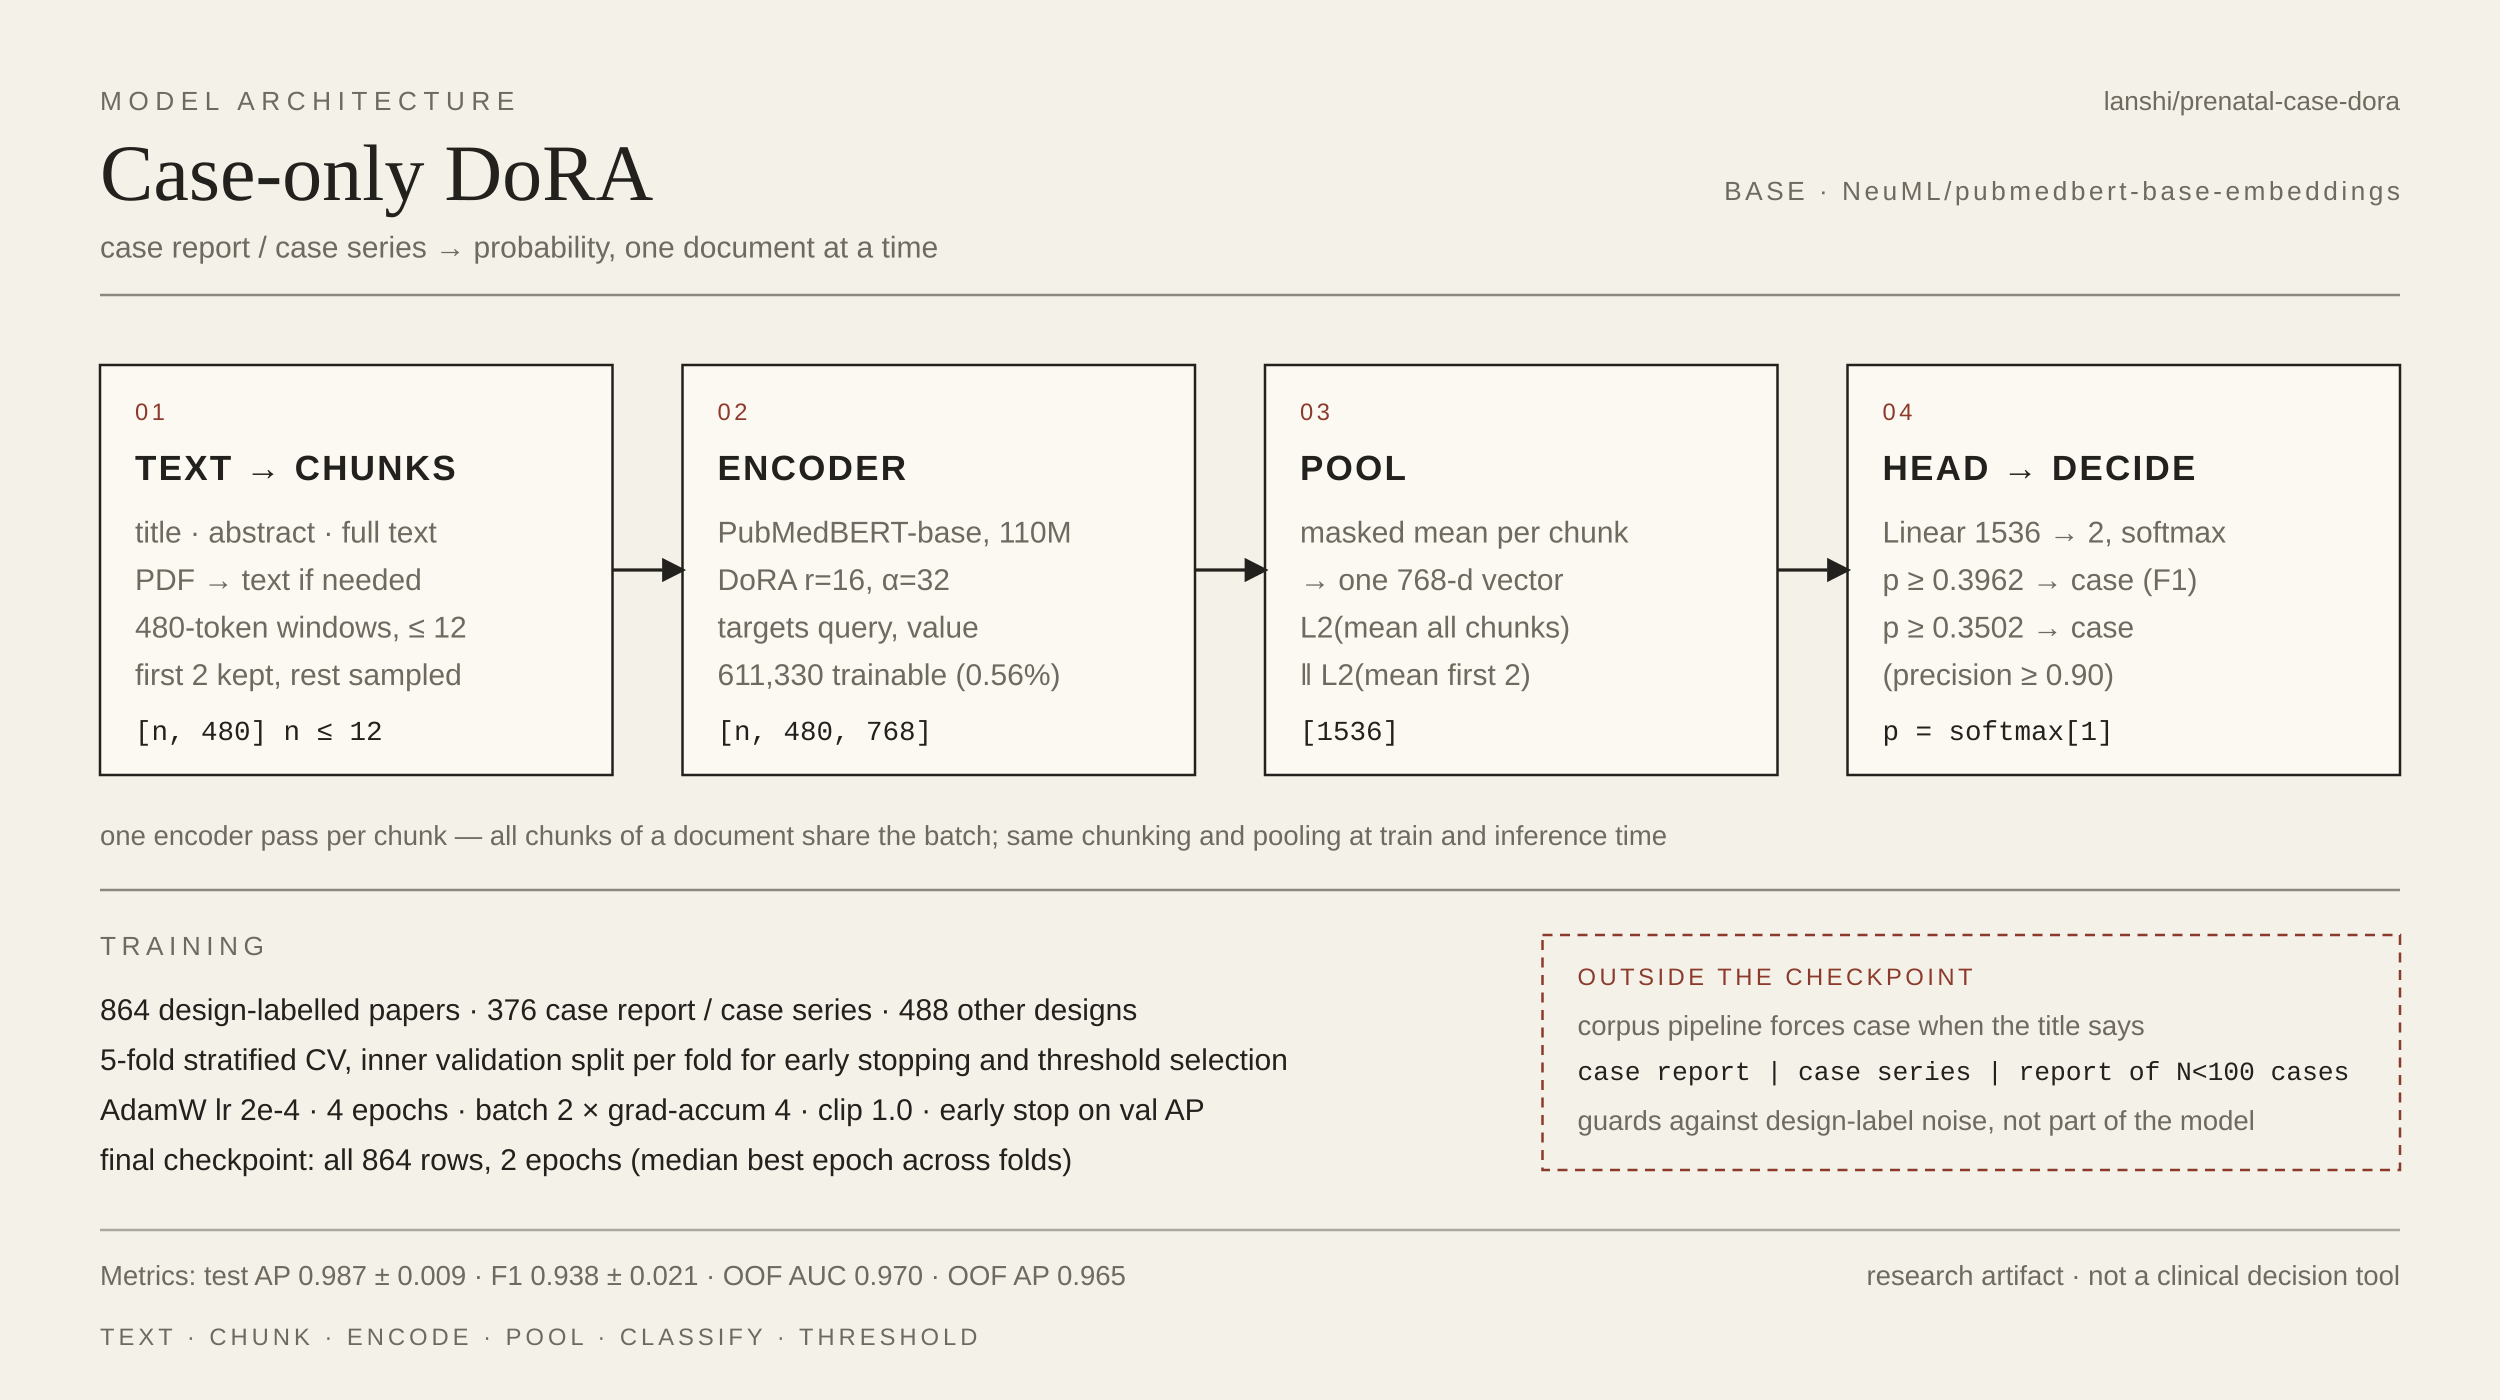
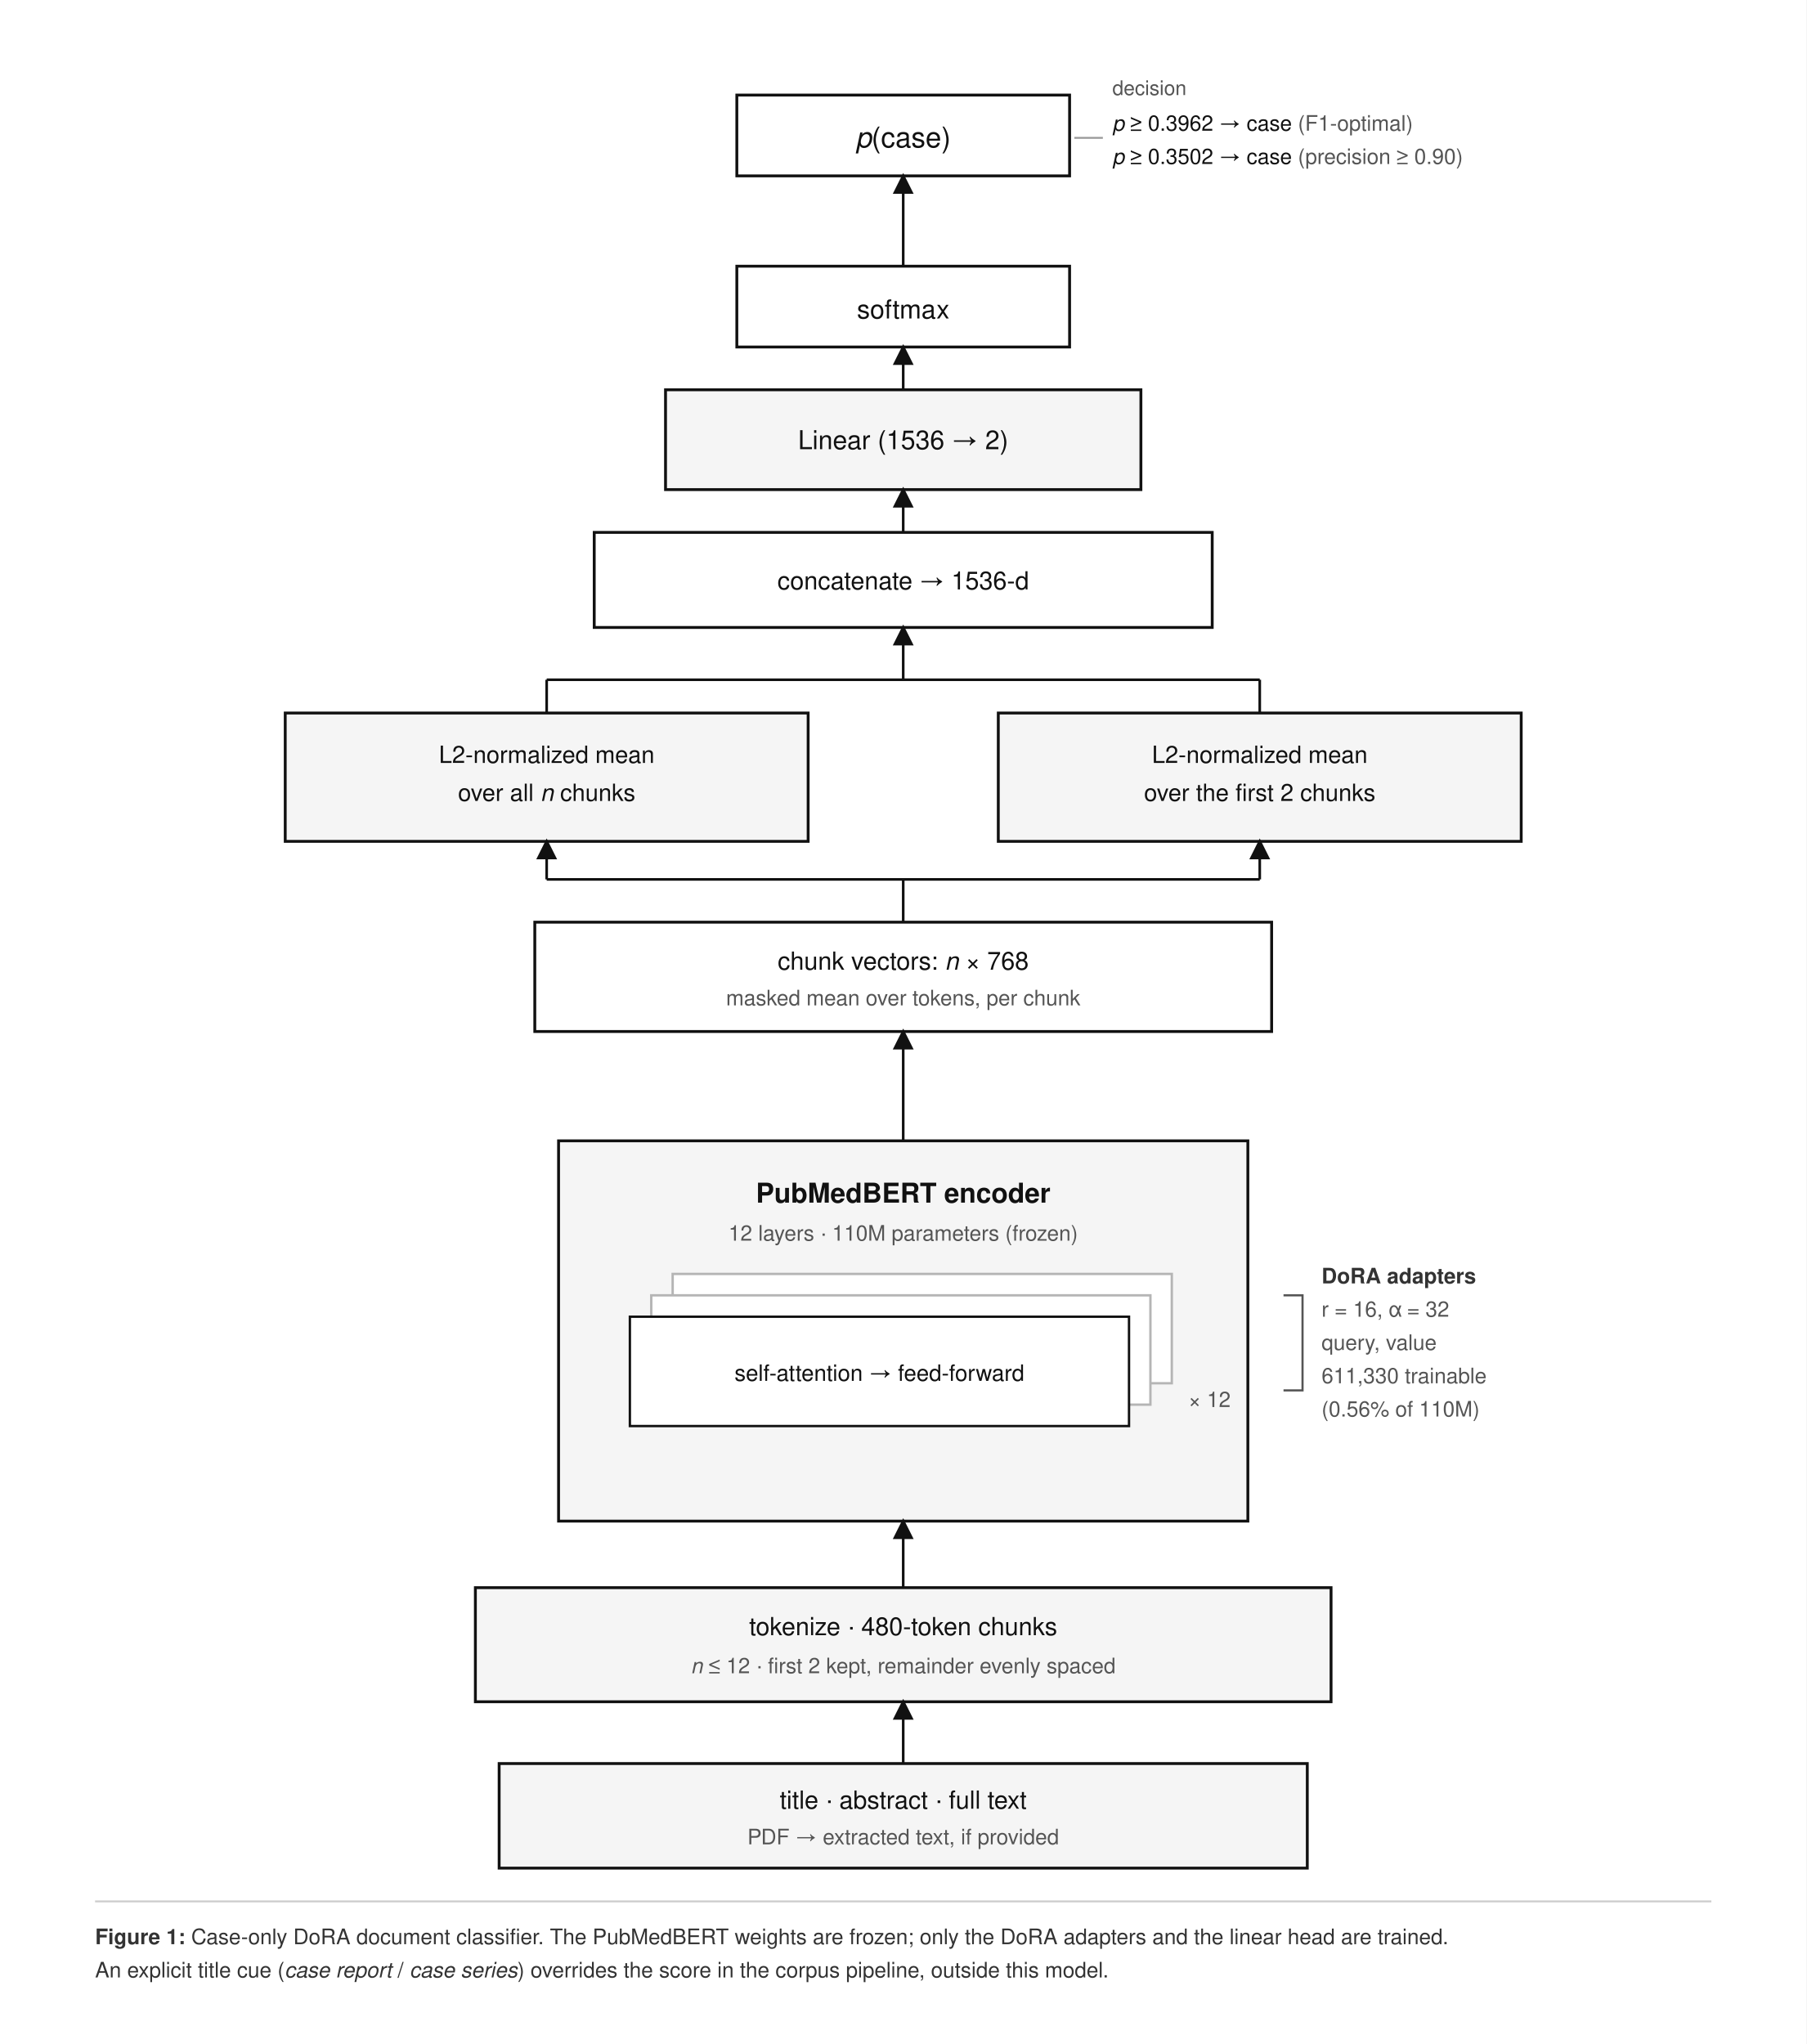
- <svg xmlns="http://www.w3.org/2000/svg" width="1000" height="560" viewBox="0 0 1000 560" role="img" aria-label="Case-only DoRA model architecture: title and full text to 480-token chunks, PubMedBERT with DoRA, dual mean pooling to 1536 dimensions, linear head and thresholds">
-   <rect width="1000" height="560" fill="#F4F1E8" />
-   <g font-family="Liberation Sans, DejaVu Sans, Helvetica, Arial, sans-serif" fill="#23211D">
-     <text x="40" y="44" font-size="10.5" letter-spacing="2.6" fill="#6F6A60">MODEL ARCHITECTURE</text>
-     <text x="40" y="80" font-family="Liberation Serif, DejaVu Serif, Georgia, serif" font-size="32">Case-only DoRA</text>
-     <text x="40" y="103" font-size="12" fill="#6F6A60">case report / case series → probability, one document at a time</text>
-     <text x="960" y="44" font-size="10.5" text-anchor="end" fill="#6F6A60">lanshi/prenatal-case-dora</text>
-     <text x="960" y="80" font-size="10.5" text-anchor="end" letter-spacing="1.4" fill="#6F6A60">BASE · NeuML/pubmedbert-base-embeddings</text>
-     <line x1="40" y1="118" x2="960" y2="118" stroke="#23211D" stroke-opacity="0.5" />
-     <rect x="40" y="146" width="205" height="164" fill="#FBF9F2" stroke="#23211D" stroke-width="1" />
-     <text x="54" y="168" font-size="9.5" letter-spacing="1.4" fill="#8C3A2B">01</text>
-     <text x="54" y="192" font-size="14" font-weight="bold" letter-spacing="0.9">TEXT → CHUNKS</text>
-     <text x="54" y="217" font-size="12" fill="#6F6A60">title · abstract · full text</text>
-     <text x="54" y="236" font-size="12" fill="#6F6A60">PDF → text if needed</text>
-     <text x="54" y="255" font-size="12" fill="#6F6A60">480-token windows, ≤ 12</text>
-     <text x="54" y="274" font-size="12" fill="#6F6A60">first 2 kept, rest sampled</text>
-     <text x="54" y="296" font-family="Liberation Mono, DejaVu Sans Mono, monospace" font-size="11">[n, 480]   n ≤ 12</text>
-     <rect x="273" y="146" width="205" height="164" fill="#FBF9F2" stroke="#23211D" stroke-width="1" />
-     <text x="287" y="168" font-size="9.5" letter-spacing="1.4" fill="#8C3A2B">02</text>
-     <text x="287" y="192" font-size="14" font-weight="bold" letter-spacing="0.9">ENCODER</text>
-     <text x="287" y="217" font-size="12" fill="#6F6A60">PubMedBERT-base, 110M</text>
-     <text x="287" y="236" font-size="12" fill="#6F6A60">DoRA r=16, α=32</text>
-     <text x="287" y="255" font-size="12" fill="#6F6A60">targets query, value</text>
-     <text x="287" y="274" font-size="12" fill="#6F6A60">611,330 trainable (0.56%)</text>
-     <text x="287" y="296" font-family="Liberation Mono, DejaVu Sans Mono, monospace" font-size="11">[n, 480, 768]</text>
-     <rect x="506" y="146" width="205" height="164" fill="#FBF9F2" stroke="#23211D" stroke-width="1" />
-     <text x="520" y="168" font-size="9.5" letter-spacing="1.4" fill="#8C3A2B">03</text>
-     <text x="520" y="192" font-size="14" font-weight="bold" letter-spacing="0.9">POOL</text>
-     <text x="520" y="217" font-size="12" fill="#6F6A60">masked mean per chunk</text>
-     <text x="520" y="236" font-size="12" fill="#6F6A60">→ one 768-d vector</text>
-     <text x="520" y="255" font-size="12" fill="#6F6A60">L2(mean all chunks)</text>
-     <text x="520" y="274" font-size="12" fill="#6F6A60">‖ L2(mean first 2)</text>
-     <text x="520" y="296" font-family="Liberation Mono, DejaVu Sans Mono, monospace" font-size="11">[1536]</text>
-     <rect x="739" y="146" width="221" height="164" fill="#FBF9F2" stroke="#23211D" stroke-width="1" />
-     <text x="753" y="168" font-size="9.5" letter-spacing="1.4" fill="#8C3A2B">04</text>
-     <text x="753" y="192" font-size="14" font-weight="bold" letter-spacing="0.9">HEAD → DECIDE</text>
-     <text x="753" y="217" font-size="12" fill="#6F6A60">Linear 1536 → 2, softmax</text>
-     <text x="753" y="236" font-size="12" fill="#6F6A60">p ≥ 0.3962 → case (F1)</text>
-     <text x="753" y="255" font-size="12" fill="#6F6A60">p ≥ 0.3502 → case</text>
-     <text x="753" y="274" font-size="12" fill="#6F6A60">(precision ≥ 0.90)</text>
-     <text x="753" y="296" font-family="Liberation Mono, DejaVu Sans Mono, monospace" font-size="11">p = softmax[1]</text>
-     <g stroke="#23211D" stroke-width="1.3" fill="#23211D">
-       <line x1="245" y1="228" x2="265" y2="228" />
-       <polygon points="273,228 265.5,224.2 265.5,231.8" />
-       <line x1="478" y1="228" x2="498" y2="228" />
-       <polygon points="506,228 498.5,224.2 498.5,231.8" />
-       <line x1="711" y1="228" x2="731" y2="228" />
-       <polygon points="739,228 731.5,224.2 731.5,231.8" />
+ <svg xmlns="http://www.w3.org/2000/svg" width="760" height="860" viewBox="0 0 760 860" role="img" aria-label="Figure 1: Case-only DoRA document classifier architecture">
+   <rect width="760" height="860" fill="#ffffff" />
+   <g font-family="Helvetica Neue, Helvetica, Arial, sans-serif" fill="#111111">
+     <rect x="310" y="40" width="140" height="34" fill="#ffffff" stroke="#111111" stroke-width="1.2" />
+     <text x="380" y="62" font-size="12" text-anchor="middle">
+       <tspan font-style="italic">p</tspan>(case)</text>
+     <text x="468" y="40" font-size="8.5" fill="#555555">decision</text>
+     <text x="468" y="55" font-size="9">
+       <tspan font-style="italic">p</tspan> ≥ 0.3962 → case <tspan fill="#555555">(F1-optimal)</tspan>
+     </text>
+     <text x="468" y="69" font-size="9">
+       <tspan font-style="italic">p</tspan> ≥ 0.3502 → case <tspan fill="#555555">(precision ≥ 0.90)</tspan>
+     </text>
+     <line x1="452" y1="58" x2="464" y2="58" stroke="#999999" stroke-width="0.8" />
+     <rect x="310" y="112" width="140" height="34" fill="#ffffff" stroke="#111111" stroke-width="1.2" />
+     <text x="380" y="134" font-size="11" text-anchor="middle">softmax</text>
+     <rect x="280" y="164" width="200" height="42" fill="#f5f5f5" stroke="#111111" stroke-width="1.2" />
+     <text x="380" y="189" font-size="11" text-anchor="middle">Linear (1536 → 2)</text>
+     <rect x="250" y="224" width="260" height="40" fill="#ffffff" stroke="#111111" stroke-width="1.2" />
+     <text x="380" y="248" font-size="10.5" text-anchor="middle">concatenate → 1536-d</text>
+     <rect x="120" y="300" width="220" height="54" fill="#f5f5f5" stroke="#111111" stroke-width="1.2" />
+     <text x="230" y="321" font-size="10" text-anchor="middle">L2-normalized mean</text>
+     <text x="230" y="337" font-size="10" text-anchor="middle">over all <tspan font-style="italic">n</tspan> chunks</text>
+     <rect x="420" y="300" width="220" height="54" fill="#f5f5f5" stroke="#111111" stroke-width="1.2" />
+     <text x="530" y="321" font-size="10" text-anchor="middle">L2-normalized mean</text>
+     <text x="530" y="337" font-size="10" text-anchor="middle">over the first 2 chunks</text>
+     <rect x="225" y="388" width="310" height="46" fill="#ffffff" stroke="#111111" stroke-width="1.2" />
+     <text x="380" y="408" font-size="10.5" text-anchor="middle">chunk vectors: <tspan font-style="italic">n</tspan> × 768</text>
+     <text x="380" y="423" font-size="9" text-anchor="middle" fill="#555555">masked mean over tokens, per chunk</text>
+     <rect x="235" y="480" width="290" height="160" fill="#f5f5f5" stroke="#111111" stroke-width="1.2" />
+     <text x="380" y="506" font-size="11.5" text-anchor="middle" font-weight="bold">PubMedBERT encoder</text>
+     <text x="380" y="522" font-size="9" text-anchor="middle" fill="#555555">12 layers · 110M parameters (frozen)</text>
+     <rect x="283" y="536" width="210" height="46" fill="#ffffff" stroke="#b5b5b5" stroke-width="1" />
+     <rect x="274" y="545" width="210" height="46" fill="#ffffff" stroke="#b5b5b5" stroke-width="1" />
+     <rect x="265" y="554" width="210" height="46" fill="#ffffff" stroke="#111111" stroke-width="1" />
+     <text x="370" y="581" font-size="9.5" text-anchor="middle">self-attention → feed-forward</text>
+     <text x="500" y="592" font-size="9" fill="#555555">× 12</text>
+     <path d="M 540 545 L 548 545 L 548 585 L 540 585" fill="none" stroke="#555555" stroke-width="0.9" />
+     <text x="556" y="540" font-size="9" font-weight="bold" fill="#333333">DoRA adapters</text>
+     <text x="556" y="554" font-size="9" fill="#555555">r = 16, α = 32</text>
+     <text x="556" y="568" font-size="9" fill="#555555">query, value</text>
+     <text x="556" y="582" font-size="9" fill="#555555">611,330 trainable</text>
+     <text x="556" y="596" font-size="9" fill="#555555">(0.56% of 110M)</text>
+     <rect x="200" y="668" width="360" height="48" fill="#f5f5f5" stroke="#111111" stroke-width="1.2" />
+     <text x="380" y="688" font-size="10.5" text-anchor="middle">tokenize · 480-token chunks</text>
+     <text x="380" y="704" font-size="9" text-anchor="middle" fill="#555555">
+       <tspan font-style="italic">n</tspan> ≤ 12 · first 2 kept, remainder evenly spaced</text>
+     <rect x="210" y="742" width="340" height="44" fill="#f5f5f5" stroke="#111111" stroke-width="1.2" />
+     <text x="380" y="761" font-size="10.5" text-anchor="middle">title · abstract · full text</text>
+     <text x="380" y="776" font-size="9" text-anchor="middle" fill="#555555">PDF → extracted text, if provided</text>
+     <g stroke="#111111" stroke-width="1.1" fill="#111111">
+       <line x1="380" y1="112" x2="380" y2="79" />
+       <polygon points="380,74 376.5,81 383.5,81" />
+       <line x1="380" y1="164" x2="380" y2="151" />
+       <polygon points="380,146 376.5,153 383.5,153" />
+       <line x1="380" y1="224" x2="380" y2="211" />
+       <polygon points="380,206 376.5,213 383.5,213" />
+       <line x1="230" y1="300" x2="230" y2="286" />
+       <line x1="530" y1="300" x2="530" y2="286" />
+       <line x1="230" y1="286" x2="530" y2="286" />
+       <line x1="380" y1="286" x2="380" y2="269" />
+       <polygon points="380,264 376.5,271 383.5,271" />
+       <line x1="380" y1="388" x2="380" y2="370" />
+       <line x1="230" y1="370" x2="530" y2="370" />
+       <line x1="230" y1="370" x2="230" y2="359" />
+       <polygon points="230,354 226.5,361 233.5,361" />
+       <line x1="530" y1="370" x2="530" y2="359" />
+       <polygon points="530,354 526.5,361 533.5,361" />
+       <line x1="380" y1="480" x2="380" y2="439" />
+       <polygon points="380,434 376.5,441 383.5,441" />
+       <line x1="380" y1="668" x2="380" y2="645" />
+       <polygon points="380,640 376.5,647 383.5,647" />
+       <line x1="380" y1="742" x2="380" y2="721" />
+       <polygon points="380,716 376.5,723 383.5,723" />
    </g>
-     <text x="40" y="338" font-size="11" fill="#6F6A60">one encoder pass per chunk — all chunks of a document share the batch; same chunking and pooling at train and inference time</text>
-     <line x1="40" y1="356" x2="960" y2="356" stroke="#23211D" stroke-opacity="0.5" />
-     <text x="40" y="382" font-size="10.5" letter-spacing="2.2" fill="#6F6A60">TRAINING</text>
-     <text x="40" y="408" font-size="12">864 design-labelled papers · 376 case report / case series · 488 other designs</text>
-     <text x="40" y="428" font-size="12">5-fold stratified CV, inner validation split per fold for early stopping and threshold selection</text>
-     <text x="40" y="448" font-size="12">AdamW lr 2e-4 · 4 epochs · batch 2 × grad-accum 4 · clip 1.0 · early stop on val AP</text>
-     <text x="40" y="468" font-size="12">final checkpoint: all 864 rows, 2 epochs (median best epoch across folds)</text>
-     <rect x="617" y="374" width="343" height="94" fill="none" stroke="#8C3A2B" stroke-dasharray="4 3" />
-     <text x="631" y="394" font-size="9.5" letter-spacing="1.4" fill="#8C3A2B">OUTSIDE THE CHECKPOINT</text>
-     <text x="631" y="414" font-size="11" fill="#6F6A60">corpus pipeline forces case when the title says</text>
-     <text x="631" y="432" font-family="Liberation Mono, DejaVu Sans Mono, monospace" font-size="10.5">case report | case series | report of N&lt;100 cases</text>
-     <text x="631" y="452" font-size="11" fill="#6F6A60">guards against design-label noise, not part of the model</text>
-     <line x1="40" y1="492" x2="960" y2="492" stroke="#23211D" stroke-opacity="0.35" />
-     <text x="40" y="514" font-size="11" fill="#6F6A60">Metrics: test AP 0.987 ± 0.009 · F1 0.938 ± 0.021 · OOF AUC 0.970 · OOF AP 0.965</text>
-     <text x="960" y="514" font-size="11" text-anchor="end" fill="#6F6A60">research artifact · not a clinical decision tool</text>
-     <text x="40" y="538" font-size="9.5" letter-spacing="1.6" fill="#6F6A60">TEXT · CHUNK · ENCODE · POOL · CLASSIFY · THRESHOLD</text>
+     <line x1="40" y1="800" x2="720" y2="800" stroke="#cccccc" stroke-width="0.8" />
+     <text x="40" y="818" font-size="9" fill="#333333">
+       <tspan font-weight="bold">Figure 1:</tspan> Case-only DoRA document classifier. The PubMedBERT weights are frozen; only the DoRA adapters and the linear head are trained.</text>
+     <text x="40" y="832" font-size="9" fill="#333333">An explicit title cue (<tspan font-style="italic">case report</tspan> / <tspan font-style="italic">case series</tspan>) overrides the score in the corpus pipeline, outside this model.</text>
  </g>
</svg>
